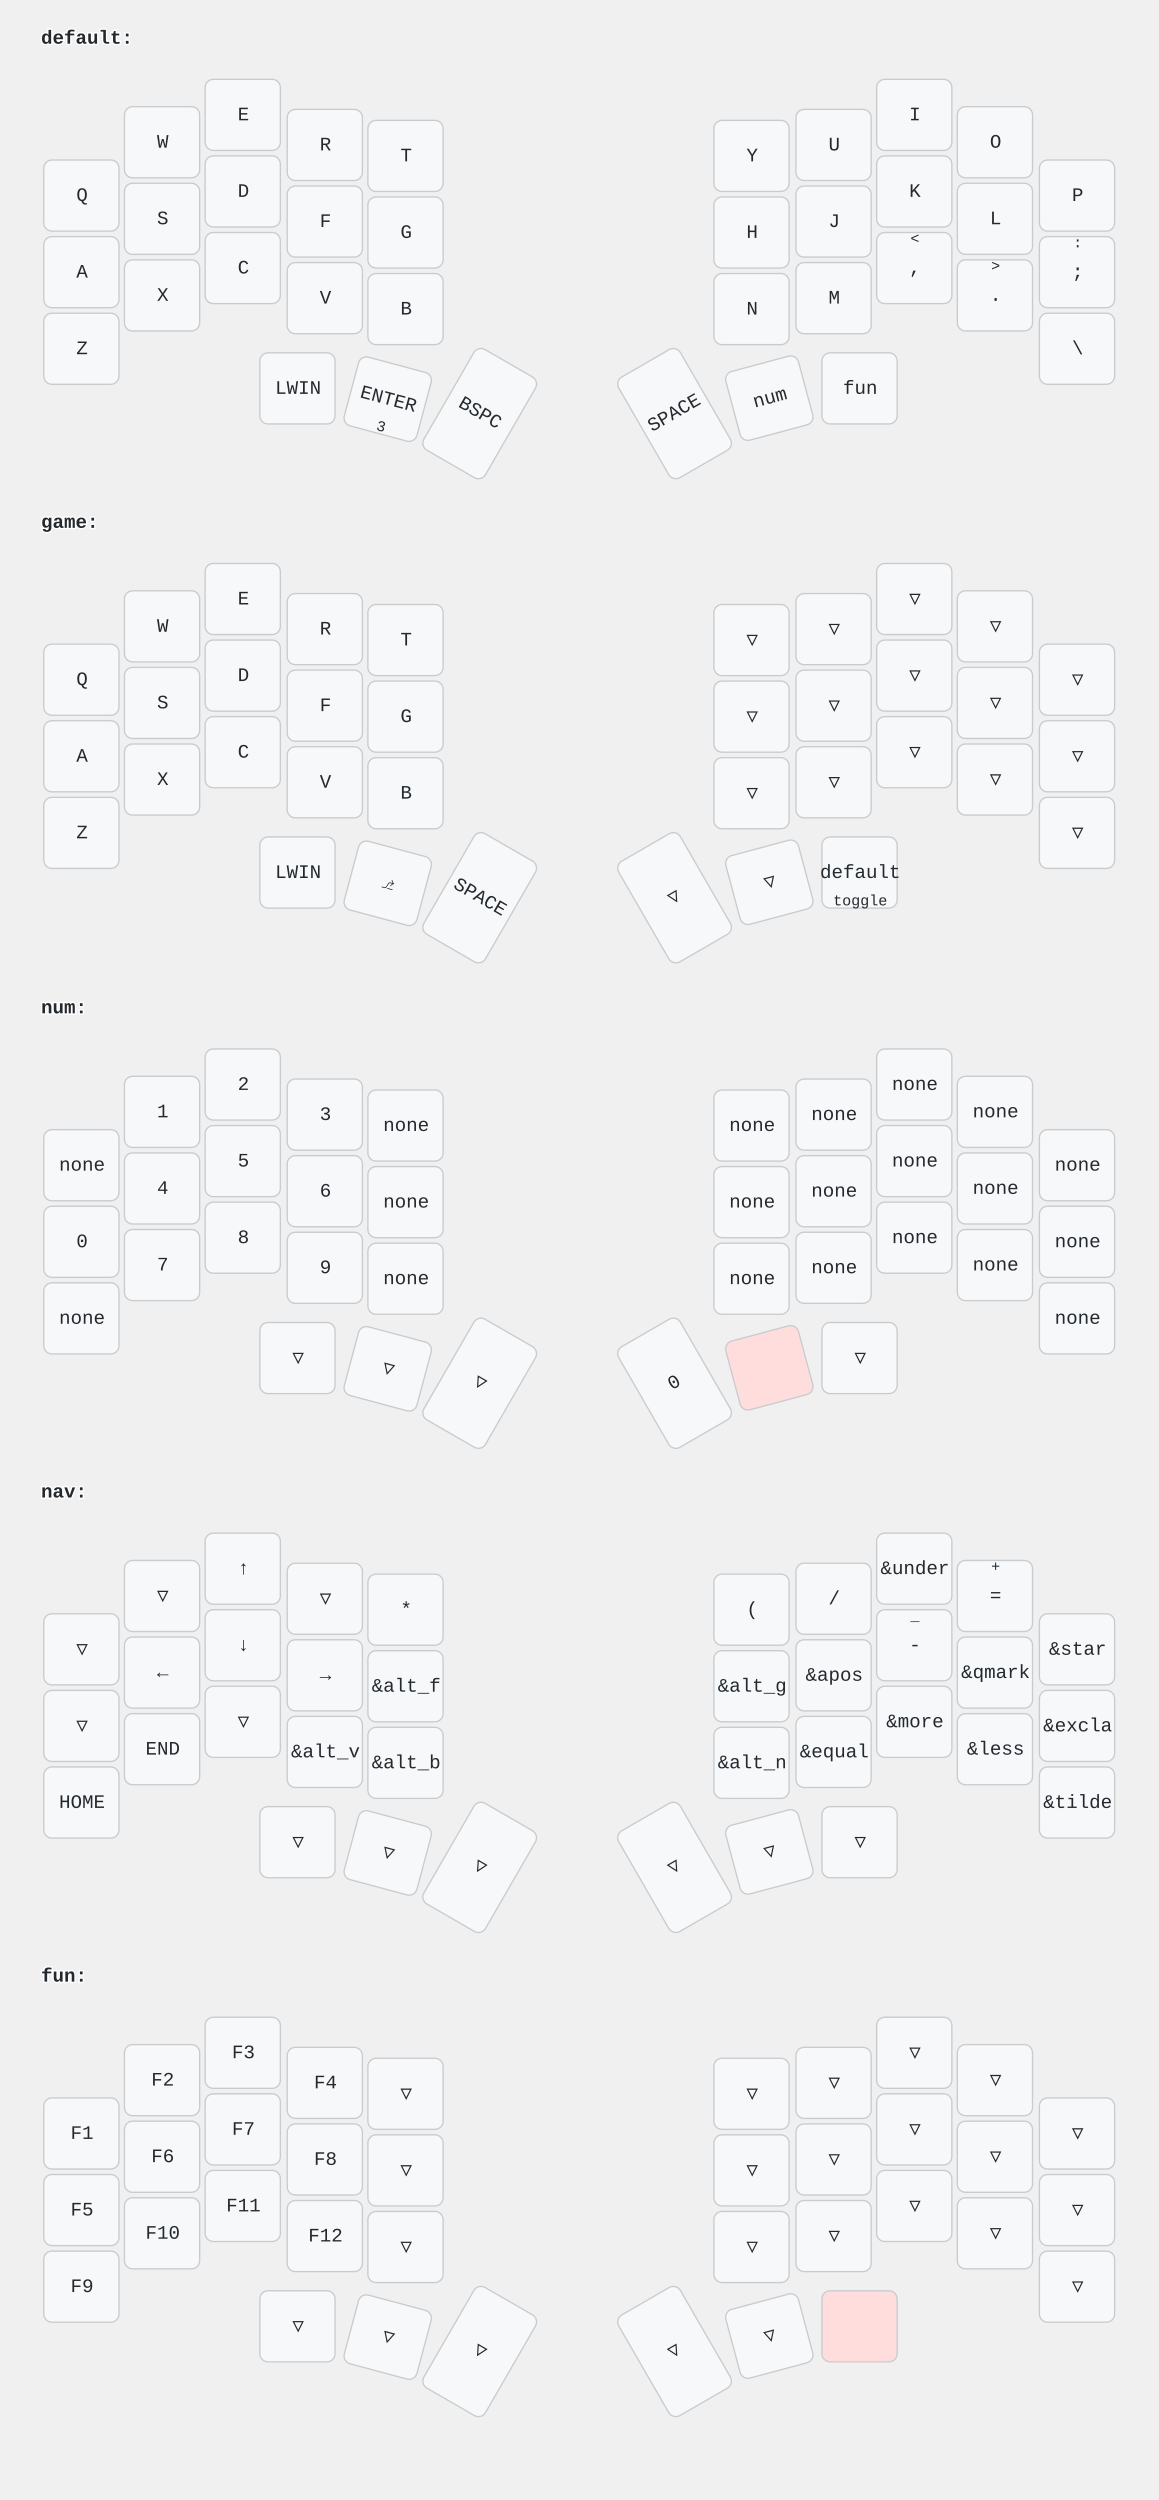
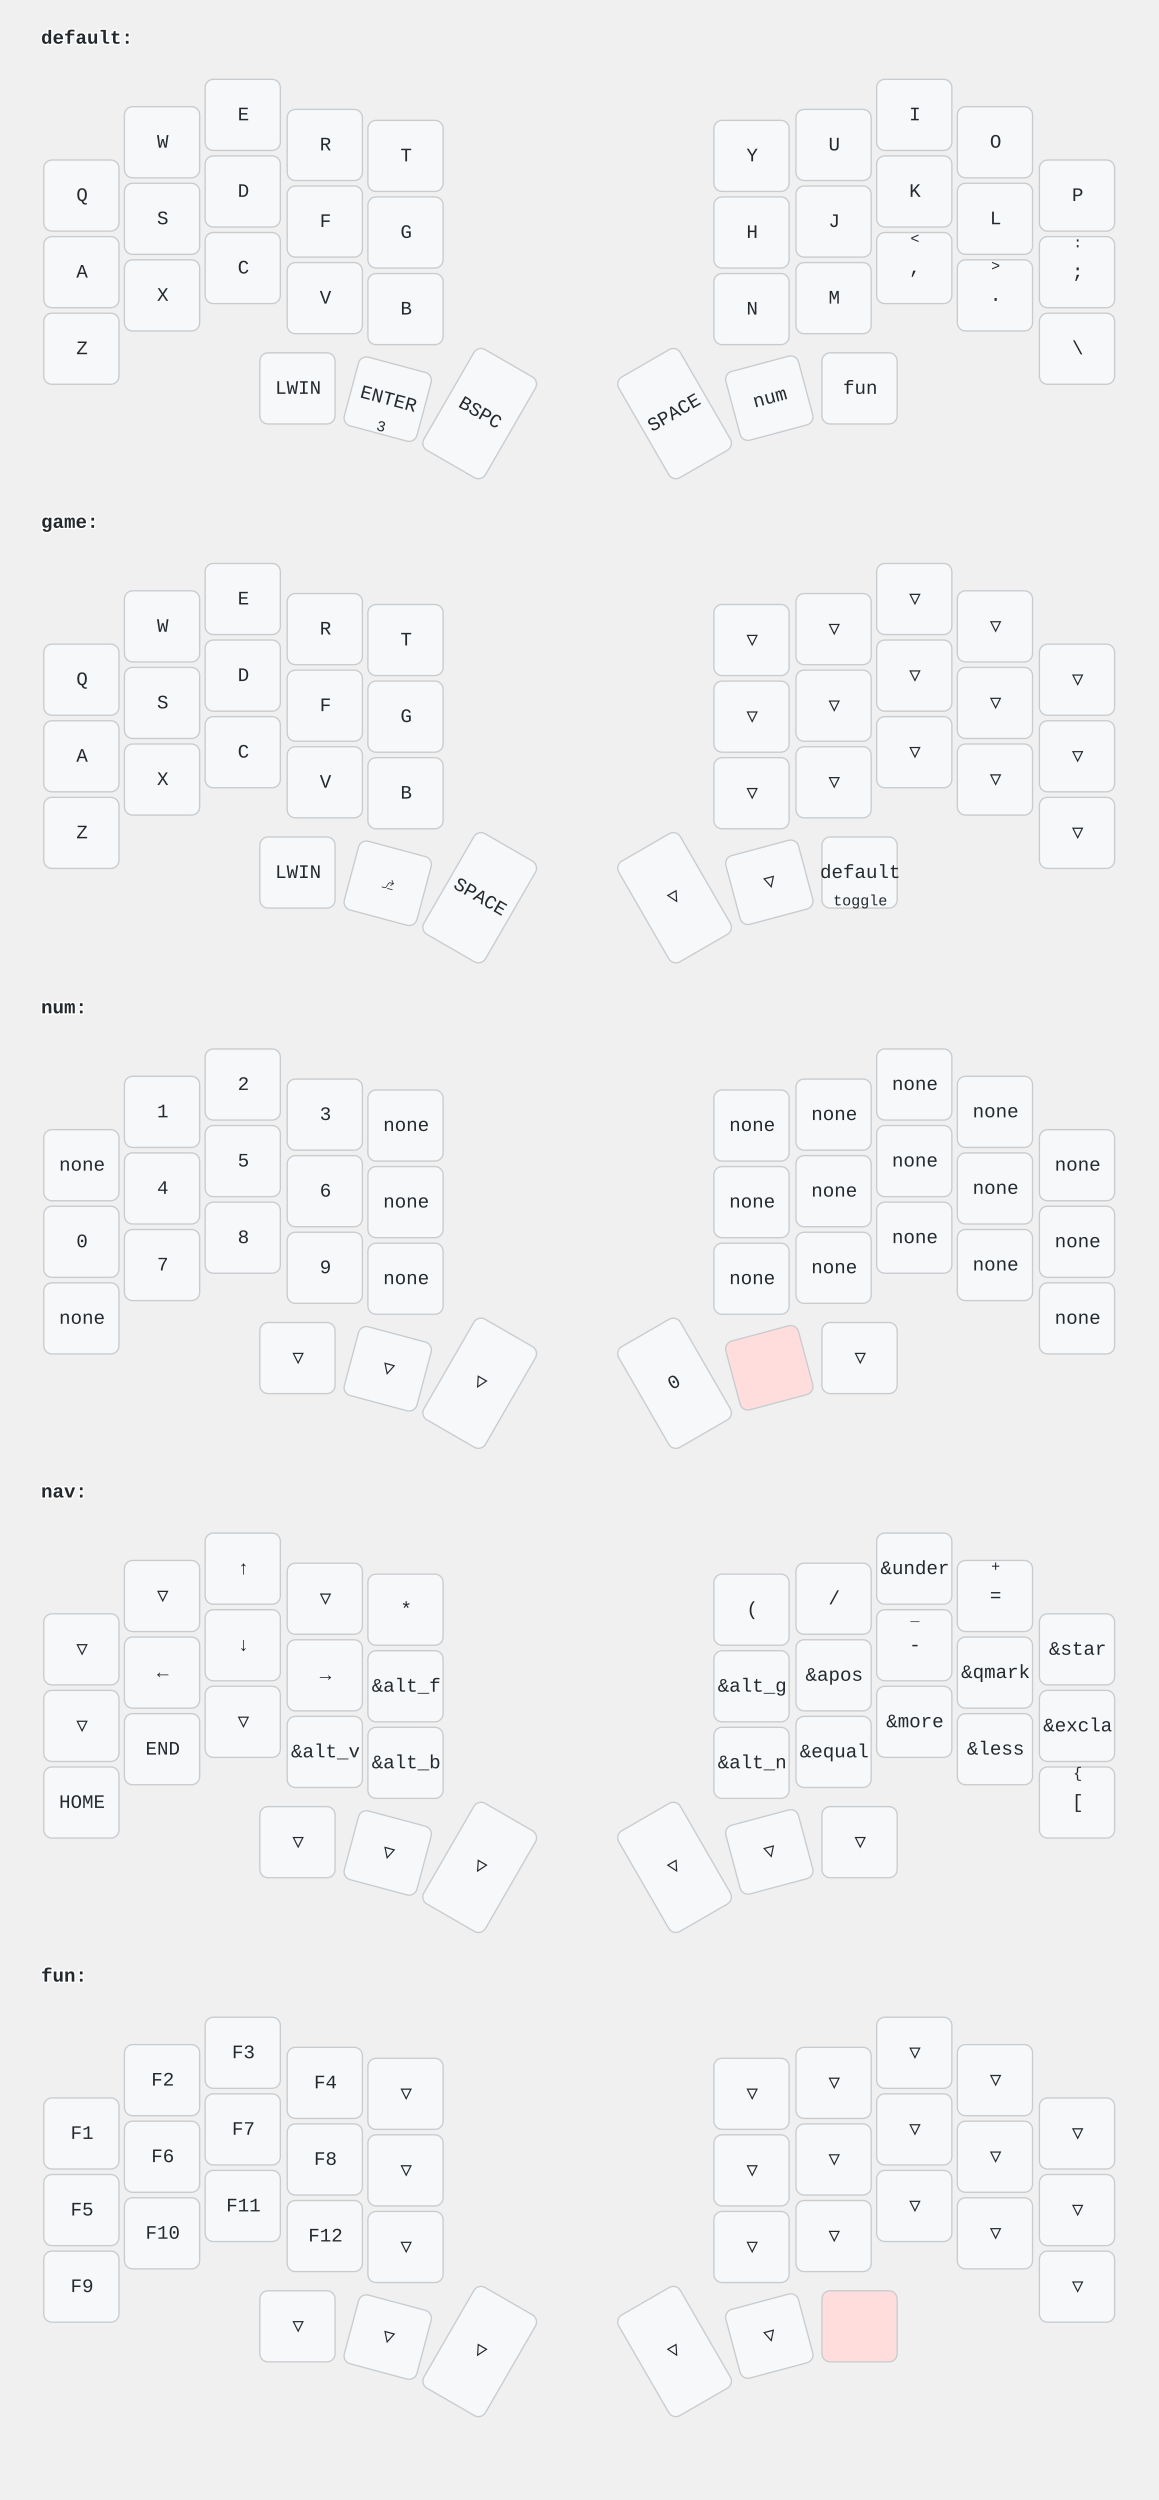
<svg xmlns="http://www.w3.org/2000/svg" width="847" height="1828" viewBox="0 0 847 1828" class="keymap">
  <style>/* font and background color specifications */
svg {
    font-family: SFMono-Regular,Consolas,Liberation Mono,Menlo,monospace;
    font-size: 14px;
    font-kerning: normal;
    text-rendering: optimizeLegibility;
    fill: #24292e;
}

/* default key styling */
rect {
    fill: #f6f8fa;
    stroke: #c9cccf;
    stroke-width: 1;
}

/* color accent for combo boxes */
rect.combo {
    fill: #cdf;
}

/* color accent for held keys */
rect.held, rect.combo.held {
    fill: #fdd;
}

/* color accent for ghost (optional) keys */
rect.ghost, rect.combo.ghost {
    fill: #ddd;
}

text {
    text-anchor: middle;
    dominant-baseline: middle;
}

/* styling for layer labels */
text.label {
    font-weight: bold;
    text-anchor: start;
    stroke: white;
    stroke-width: 2;
    paint-order: stroke;
}

/* styling for combo tap, and key hold/shifted label text */
text.combo, text.hold, text.shifted {
    font-size: 11px;
}

text.hold {
    text-anchor: middle;
    dominant-baseline: auto;
}

text.shifted {
    text-anchor: middle;
    dominant-baseline: hanging;
}

/* styling for hold/shifted label text in combo box */
text.combo.hold, text.combo.shifted {
    font-size: 8px;
}

/* styling for combo dendrons */
path {
    stroke-width: 1;
    stroke: gray;
    fill: none;
}
</style>
  <g transform="translate(30, 0)" class="layer-default">
    <text x="0" y="28" class="label" id="default">default:</text>
    <g transform="translate(0, 56)">
      <g transform="translate(30, 87)" class="key keypos-0">
        <rect rx="6" ry="6" x="-28" y="-26" width="55" height="52" class="key" />
        <text x="0" y="0" class="key tap">Q</text>
      </g>
      <g transform="translate(89, 48)" class="key keypos-1">
        <rect rx="6" ry="6" x="-28" y="-26" width="55" height="52" class="key" />
        <text x="0" y="0" class="key tap">W</text>
      </g>
      <g transform="translate(148, 28)" class="key keypos-2">
        <rect rx="6" ry="6" x="-28" y="-26" width="55" height="52" class="key" />
        <text x="0" y="0" class="key tap">E</text>
      </g>
      <g transform="translate(208, 50)" class="key keypos-3">
        <rect rx="6" ry="6" x="-28" y="-26" width="55" height="52" class="key" />
        <text x="0" y="0" class="key tap">R</text>
      </g>
      <g transform="translate(267, 58)" class="key keypos-4">
        <rect rx="6" ry="6" x="-28" y="-26" width="55" height="52" class="key" />
        <text x="0" y="0" class="key tap">T</text>
      </g>
      <g transform="translate(520, 58)" class="key keypos-5">
        <rect rx="6" ry="6" x="-28" y="-26" width="55" height="52" class="key" />
        <text x="0" y="0" class="key tap">Y</text>
      </g>
      <g transform="translate(580, 50)" class="key keypos-6">
        <rect rx="6" ry="6" x="-28" y="-26" width="55" height="52" class="key" />
        <text x="0" y="0" class="key tap">U</text>
      </g>
      <g transform="translate(639, 28)" class="key keypos-7">
        <rect rx="6" ry="6" x="-28" y="-26" width="55" height="52" class="key" />
        <text x="0" y="0" class="key tap">I</text>
      </g>
      <g transform="translate(698, 48)" class="key keypos-8">
        <rect rx="6" ry="6" x="-28" y="-26" width="55" height="52" class="key" />
        <text x="0" y="0" class="key tap">O</text>
      </g>
      <g transform="translate(758, 87)" class="key keypos-9">
        <rect rx="6" ry="6" x="-28" y="-26" width="55" height="52" class="key" />
        <text x="0" y="0" class="key tap">P</text>
      </g>
      <g transform="translate(30, 143)" class="key keypos-10">
        <rect rx="6" ry="6" x="-28" y="-26" width="55" height="52" class="key" />
        <text x="0" y="0" class="key tap">A</text>
      </g>
      <g transform="translate(89, 104)" class="key keypos-11">
        <rect rx="6" ry="6" x="-28" y="-26" width="55" height="52" class="key" />
        <text x="0" y="0" class="key tap">S</text>
      </g>
      <g transform="translate(148, 84)" class="key keypos-12">
        <rect rx="6" ry="6" x="-28" y="-26" width="55" height="52" class="key" />
        <text x="0" y="0" class="key tap">D</text>
      </g>
      <g transform="translate(208, 106)" class="key keypos-13">
        <rect rx="6" ry="6" x="-28" y="-26" width="55" height="52" class="key" />
        <text x="0" y="0" class="key tap">F</text>
      </g>
      <g transform="translate(267, 114)" class="key keypos-14">
        <rect rx="6" ry="6" x="-28" y="-26" width="55" height="52" class="key" />
        <text x="0" y="0" class="key tap">G</text>
      </g>
      <g transform="translate(520, 114)" class="key keypos-15">
        <rect rx="6" ry="6" x="-28" y="-26" width="55" height="52" class="key" />
        <text x="0" y="0" class="key tap">H</text>
      </g>
      <g transform="translate(580, 106)" class="key keypos-16">
        <rect rx="6" ry="6" x="-28" y="-26" width="55" height="52" class="key" />
        <text x="0" y="0" class="key tap">J</text>
      </g>
      <g transform="translate(639, 84)" class="key keypos-17">
        <rect rx="6" ry="6" x="-28" y="-26" width="55" height="52" class="key" />
        <text x="0" y="0" class="key tap">K</text>
      </g>
      <g transform="translate(698, 104)" class="key keypos-18">
        <rect rx="6" ry="6" x="-28" y="-26" width="55" height="52" class="key" />
        <text x="0" y="0" class="key tap">L</text>
      </g>
      <g transform="translate(758, 143)" class="key keypos-19">
        <rect rx="6" ry="6" x="-28" y="-26" width="55" height="52" class="key" />
        <text x="0" y="0" class="key tap">;</text>
        <text x="0" y="-24" class="key shifted">:</text>
      </g>
      <g transform="translate(30, 199)" class="key keypos-20">
        <rect rx="6" ry="6" x="-28" y="-26" width="55" height="52" class="key" />
        <text x="0" y="0" class="key tap">Z</text>
      </g>
      <g transform="translate(89, 160)" class="key keypos-21">
        <rect rx="6" ry="6" x="-28" y="-26" width="55" height="52" class="key" />
        <text x="0" y="0" class="key tap">X</text>
      </g>
      <g transform="translate(148, 140)" class="key keypos-22">
        <rect rx="6" ry="6" x="-28" y="-26" width="55" height="52" class="key" />
        <text x="0" y="0" class="key tap">C</text>
      </g>
      <g transform="translate(208, 162)" class="key keypos-23">
        <rect rx="6" ry="6" x="-28" y="-26" width="55" height="52" class="key" />
        <text x="0" y="0" class="key tap">V</text>
      </g>
      <g transform="translate(267, 170)" class="key keypos-24">
        <rect rx="6" ry="6" x="-28" y="-26" width="55" height="52" class="key" />
        <text x="0" y="0" class="key tap">B</text>
      </g>
      <g transform="translate(520, 170)" class="key keypos-25">
        <rect rx="6" ry="6" x="-28" y="-26" width="55" height="52" class="key" />
        <text x="0" y="0" class="key tap">N</text>
      </g>
      <g transform="translate(580, 162)" class="key keypos-26">
        <rect rx="6" ry="6" x="-28" y="-26" width="55" height="52" class="key" />
        <text x="0" y="0" class="key tap">M</text>
      </g>
      <g transform="translate(639, 140)" class="key keypos-27">
        <rect rx="6" ry="6" x="-28" y="-26" width="55" height="52" class="key" />
        <text x="0" y="0" class="key tap">,</text>
        <text x="0" y="-24" class="key shifted">&lt;</text>
      </g>
      <g transform="translate(698, 160)" class="key keypos-28">
        <rect rx="6" ry="6" x="-28" y="-26" width="55" height="52" class="key" />
        <text x="0" y="0" class="key tap">.</text>
        <text x="0" y="-24" class="key shifted">&gt;</text>
      </g>
      <g transform="translate(758, 199)" class="key keypos-29">
        <rect rx="6" ry="6" x="-28" y="-26" width="55" height="52" class="key" />
        <text x="0" y="0" class="key tap">\</text>
      </g>
      <g transform="translate(188, 228)" class="key keypos-30">
        <rect rx="6" ry="6" x="-28" y="-26" width="55" height="52" class="key" />
        <text x="0" y="0" class="key tap">LWIN</text>
      </g>
      <g transform="translate(254, 236) rotate(15.0)" class="key keypos-31">
        <rect rx="6" ry="6" x="-28" y="-26" width="55" height="52" class="key" />
        <text x="0" y="0" class="key tap">ENTER</text>
        <text x="0" y="24" class="key hold">3</text>
      </g>
      <g transform="translate(321, 246) rotate(30.0)" class="key keypos-32">
        <rect rx="6" ry="6" x="-26" y="-42" width="52" height="85" class="key" />
        <text x="0" y="0" class="key tap">BSPC</text>
      </g>
      <g transform="translate(463, 246) rotate(-30.0)" class="key keypos-33">
        <rect rx="6" ry="6" x="-26" y="-42" width="52" height="85" class="key" />
        <text x="0" y="0" class="key tap">SPACE</text>
      </g>
      <g transform="translate(533, 235) rotate(-15.0)" class="key keypos-34">
        <rect rx="6" ry="6" x="-28" y="-26" width="55" height="52" class="key" />
        <a href="#num">
          <text x="0" y="0" class="key tap layer-activator">num</text>
        </a>
      </g>
      <g transform="translate(599, 228)" class="key keypos-35">
        <rect rx="6" ry="6" x="-28" y="-26" width="55" height="52" class="key" />
        <a href="#fun">
          <text x="0" y="0" class="key tap layer-activator">fun</text>
        </a>
      </g>
    </g>
  </g>
  <g transform="translate(30, 354)" class="layer-game">
    <text x="0" y="28" class="label" id="game">game:</text>
    <g transform="translate(0, 56)">
      <g transform="translate(30, 87)" class="key keypos-0">
        <rect rx="6" ry="6" x="-28" y="-26" width="55" height="52" class="key" />
        <text x="0" y="0" class="key tap">Q</text>
      </g>
      <g transform="translate(89, 48)" class="key keypos-1">
        <rect rx="6" ry="6" x="-28" y="-26" width="55" height="52" class="key" />
        <text x="0" y="0" class="key tap">W</text>
      </g>
      <g transform="translate(148, 28)" class="key keypos-2">
        <rect rx="6" ry="6" x="-28" y="-26" width="55" height="52" class="key" />
        <text x="0" y="0" class="key tap">E</text>
      </g>
      <g transform="translate(208, 50)" class="key keypos-3">
        <rect rx="6" ry="6" x="-28" y="-26" width="55" height="52" class="key" />
        <text x="0" y="0" class="key tap">R</text>
      </g>
      <g transform="translate(267, 58)" class="key keypos-4">
        <rect rx="6" ry="6" x="-28" y="-26" width="55" height="52" class="key" />
        <text x="0" y="0" class="key tap">T</text>
      </g>
      <g transform="translate(520, 58)" class="key trans keypos-5">
        <rect rx="6" ry="6" x="-28" y="-26" width="55" height="52" class="key trans" />
        <text x="0" y="0" class="key trans tap">▽</text>
      </g>
      <g transform="translate(580, 50)" class="key trans keypos-6">
        <rect rx="6" ry="6" x="-28" y="-26" width="55" height="52" class="key trans" />
        <text x="0" y="0" class="key trans tap">▽</text>
      </g>
      <g transform="translate(639, 28)" class="key trans keypos-7">
        <rect rx="6" ry="6" x="-28" y="-26" width="55" height="52" class="key trans" />
        <text x="0" y="0" class="key trans tap">▽</text>
      </g>
      <g transform="translate(698, 48)" class="key trans keypos-8">
        <rect rx="6" ry="6" x="-28" y="-26" width="55" height="52" class="key trans" />
        <text x="0" y="0" class="key trans tap">▽</text>
      </g>
      <g transform="translate(758, 87)" class="key trans keypos-9">
        <rect rx="6" ry="6" x="-28" y="-26" width="55" height="52" class="key trans" />
        <text x="0" y="0" class="key trans tap">▽</text>
      </g>
      <g transform="translate(30, 143)" class="key keypos-10">
        <rect rx="6" ry="6" x="-28" y="-26" width="55" height="52" class="key" />
        <text x="0" y="0" class="key tap">A</text>
      </g>
      <g transform="translate(89, 104)" class="key keypos-11">
        <rect rx="6" ry="6" x="-28" y="-26" width="55" height="52" class="key" />
        <text x="0" y="0" class="key tap">S</text>
      </g>
      <g transform="translate(148, 84)" class="key keypos-12">
        <rect rx="6" ry="6" x="-28" y="-26" width="55" height="52" class="key" />
        <text x="0" y="0" class="key tap">D</text>
      </g>
      <g transform="translate(208, 106)" class="key keypos-13">
        <rect rx="6" ry="6" x="-28" y="-26" width="55" height="52" class="key" />
        <text x="0" y="0" class="key tap">F</text>
      </g>
      <g transform="translate(267, 114)" class="key keypos-14">
        <rect rx="6" ry="6" x="-28" y="-26" width="55" height="52" class="key" />
        <text x="0" y="0" class="key tap">G</text>
      </g>
      <g transform="translate(520, 114)" class="key trans keypos-15">
        <rect rx="6" ry="6" x="-28" y="-26" width="55" height="52" class="key trans" />
        <text x="0" y="0" class="key trans tap">▽</text>
      </g>
      <g transform="translate(580, 106)" class="key trans keypos-16">
        <rect rx="6" ry="6" x="-28" y="-26" width="55" height="52" class="key trans" />
        <text x="0" y="0" class="key trans tap">▽</text>
      </g>
      <g transform="translate(639, 84)" class="key trans keypos-17">
        <rect rx="6" ry="6" x="-28" y="-26" width="55" height="52" class="key trans" />
        <text x="0" y="0" class="key trans tap">▽</text>
      </g>
      <g transform="translate(698, 104)" class="key trans keypos-18">
        <rect rx="6" ry="6" x="-28" y="-26" width="55" height="52" class="key trans" />
        <text x="0" y="0" class="key trans tap">▽</text>
      </g>
      <g transform="translate(758, 143)" class="key trans keypos-19">
        <rect rx="6" ry="6" x="-28" y="-26" width="55" height="52" class="key trans" />
        <text x="0" y="0" class="key trans tap">▽</text>
      </g>
      <g transform="translate(30, 199)" class="key keypos-20">
        <rect rx="6" ry="6" x="-28" y="-26" width="55" height="52" class="key" />
        <text x="0" y="0" class="key tap">Z</text>
      </g>
      <g transform="translate(89, 160)" class="key keypos-21">
        <rect rx="6" ry="6" x="-28" y="-26" width="55" height="52" class="key" />
        <text x="0" y="0" class="key tap">X</text>
      </g>
      <g transform="translate(148, 140)" class="key keypos-22">
        <rect rx="6" ry="6" x="-28" y="-26" width="55" height="52" class="key" />
        <text x="0" y="0" class="key tap">C</text>
      </g>
      <g transform="translate(208, 162)" class="key keypos-23">
        <rect rx="6" ry="6" x="-28" y="-26" width="55" height="52" class="key" />
        <text x="0" y="0" class="key tap">V</text>
      </g>
      <g transform="translate(267, 170)" class="key keypos-24">
        <rect rx="6" ry="6" x="-28" y="-26" width="55" height="52" class="key" />
        <text x="0" y="0" class="key tap">B</text>
      </g>
      <g transform="translate(520, 170)" class="key trans keypos-25">
        <rect rx="6" ry="6" x="-28" y="-26" width="55" height="52" class="key trans" />
        <text x="0" y="0" class="key trans tap">▽</text>
      </g>
      <g transform="translate(580, 162)" class="key trans keypos-26">
        <rect rx="6" ry="6" x="-28" y="-26" width="55" height="52" class="key trans" />
        <text x="0" y="0" class="key trans tap">▽</text>
      </g>
      <g transform="translate(639, 140)" class="key trans keypos-27">
        <rect rx="6" ry="6" x="-28" y="-26" width="55" height="52" class="key trans" />
        <text x="0" y="0" class="key trans tap">▽</text>
      </g>
      <g transform="translate(698, 160)" class="key trans keypos-28">
        <rect rx="6" ry="6" x="-28" y="-26" width="55" height="52" class="key trans" />
        <text x="0" y="0" class="key trans tap">▽</text>
      </g>
      <g transform="translate(758, 199)" class="key trans keypos-29">
        <rect rx="6" ry="6" x="-28" y="-26" width="55" height="52" class="key trans" />
        <text x="0" y="0" class="key trans tap">▽</text>
      </g>
      <g transform="translate(188, 228)" class="key keypos-30">
        <rect rx="6" ry="6" x="-28" y="-26" width="55" height="52" class="key" />
        <text x="0" y="0" class="key tap">LWIN</text>
      </g>
      <g transform="translate(254, 236) rotate(15.0)" class="key keypos-31">
        <rect rx="6" ry="6" x="-28" y="-26" width="55" height="52" class="key" />
        <text x="0" y="0" class="key tap">⎇</text>
      </g>
      <g transform="translate(321, 246) rotate(30.0)" class="key keypos-32">
        <rect rx="6" ry="6" x="-26" y="-42" width="52" height="85" class="key" />
        <text x="0" y="0" class="key tap">SPACE</text>
      </g>
      <g transform="translate(463, 246) rotate(-30.0)" class="key trans keypos-33">
        <rect rx="6" ry="6" x="-26" y="-42" width="52" height="85" class="key trans" />
        <text x="0" y="0" class="key trans tap">▽</text>
      </g>
      <g transform="translate(533, 235) rotate(-15.0)" class="key trans keypos-34">
        <rect rx="6" ry="6" x="-28" y="-26" width="55" height="52" class="key trans" />
        <text x="0" y="0" class="key trans tap">▽</text>
      </g>
      <g transform="translate(599, 228)" class="key keypos-35">
        <rect rx="6" ry="6" x="-28" y="-26" width="55" height="52" class="key" />
        <a href="#default">
          <text x="0" y="0" class="key tap layer-activator">default</text>
        </a>
        <text x="0" y="24" class="key hold">toggle</text>
      </g>
    </g>
  </g>
  <g transform="translate(30, 709)" class="layer-num">
    <text x="0" y="28" class="label" id="num">num:</text>
    <g transform="translate(0, 56)">
      <g transform="translate(30, 87)" class="key keypos-0">
        <rect rx="6" ry="6" x="-28" y="-26" width="55" height="52" class="key" />
        <text x="0" y="0" class="key tap">none</text>
      </g>
      <g transform="translate(89, 48)" class="key keypos-1">
        <rect rx="6" ry="6" x="-28" y="-26" width="55" height="52" class="key" />
        <text x="0" y="0" class="key tap">1</text>
      </g>
      <g transform="translate(148, 28)" class="key keypos-2">
        <rect rx="6" ry="6" x="-28" y="-26" width="55" height="52" class="key" />
        <text x="0" y="0" class="key tap">2</text>
      </g>
      <g transform="translate(208, 50)" class="key keypos-3">
        <rect rx="6" ry="6" x="-28" y="-26" width="55" height="52" class="key" />
        <text x="0" y="0" class="key tap">3</text>
      </g>
      <g transform="translate(267, 58)" class="key keypos-4">
        <rect rx="6" ry="6" x="-28" y="-26" width="55" height="52" class="key" />
        <text x="0" y="0" class="key tap">none</text>
      </g>
      <g transform="translate(520, 58)" class="key keypos-5">
        <rect rx="6" ry="6" x="-28" y="-26" width="55" height="52" class="key" />
        <text x="0" y="0" class="key tap">none</text>
      </g>
      <g transform="translate(580, 50)" class="key keypos-6">
        <rect rx="6" ry="6" x="-28" y="-26" width="55" height="52" class="key" />
        <text x="0" y="0" class="key tap">none</text>
      </g>
      <g transform="translate(639, 28)" class="key keypos-7">
        <rect rx="6" ry="6" x="-28" y="-26" width="55" height="52" class="key" />
        <text x="0" y="0" class="key tap">none</text>
      </g>
      <g transform="translate(698, 48)" class="key keypos-8">
        <rect rx="6" ry="6" x="-28" y="-26" width="55" height="52" class="key" />
        <text x="0" y="0" class="key tap">none</text>
      </g>
      <g transform="translate(758, 87)" class="key keypos-9">
        <rect rx="6" ry="6" x="-28" y="-26" width="55" height="52" class="key" />
        <text x="0" y="0" class="key tap">none</text>
      </g>
      <g transform="translate(30, 143)" class="key keypos-10">
        <rect rx="6" ry="6" x="-28" y="-26" width="55" height="52" class="key" />
        <text x="0" y="0" class="key tap">0</text>
      </g>
      <g transform="translate(89, 104)" class="key keypos-11">
        <rect rx="6" ry="6" x="-28" y="-26" width="55" height="52" class="key" />
        <text x="0" y="0" class="key tap">4</text>
      </g>
      <g transform="translate(148, 84)" class="key keypos-12">
        <rect rx="6" ry="6" x="-28" y="-26" width="55" height="52" class="key" />
        <text x="0" y="0" class="key tap">5</text>
      </g>
      <g transform="translate(208, 106)" class="key keypos-13">
        <rect rx="6" ry="6" x="-28" y="-26" width="55" height="52" class="key" />
        <text x="0" y="0" class="key tap">6</text>
      </g>
      <g transform="translate(267, 114)" class="key keypos-14">
        <rect rx="6" ry="6" x="-28" y="-26" width="55" height="52" class="key" />
        <text x="0" y="0" class="key tap">none</text>
      </g>
      <g transform="translate(520, 114)" class="key keypos-15">
        <rect rx="6" ry="6" x="-28" y="-26" width="55" height="52" class="key" />
        <text x="0" y="0" class="key tap">none</text>
      </g>
      <g transform="translate(580, 106)" class="key keypos-16">
        <rect rx="6" ry="6" x="-28" y="-26" width="55" height="52" class="key" />
        <text x="0" y="0" class="key tap">none</text>
      </g>
      <g transform="translate(639, 84)" class="key keypos-17">
        <rect rx="6" ry="6" x="-28" y="-26" width="55" height="52" class="key" />
        <text x="0" y="0" class="key tap">none</text>
      </g>
      <g transform="translate(698, 104)" class="key keypos-18">
        <rect rx="6" ry="6" x="-28" y="-26" width="55" height="52" class="key" />
        <text x="0" y="0" class="key tap">none</text>
      </g>
      <g transform="translate(758, 143)" class="key keypos-19">
        <rect rx="6" ry="6" x="-28" y="-26" width="55" height="52" class="key" />
        <text x="0" y="0" class="key tap">none</text>
      </g>
      <g transform="translate(30, 199)" class="key keypos-20">
        <rect rx="6" ry="6" x="-28" y="-26" width="55" height="52" class="key" />
        <text x="0" y="0" class="key tap">none</text>
      </g>
      <g transform="translate(89, 160)" class="key keypos-21">
        <rect rx="6" ry="6" x="-28" y="-26" width="55" height="52" class="key" />
        <text x="0" y="0" class="key tap">7</text>
      </g>
      <g transform="translate(148, 140)" class="key keypos-22">
        <rect rx="6" ry="6" x="-28" y="-26" width="55" height="52" class="key" />
        <text x="0" y="0" class="key tap">8</text>
      </g>
      <g transform="translate(208, 162)" class="key keypos-23">
        <rect rx="6" ry="6" x="-28" y="-26" width="55" height="52" class="key" />
        <text x="0" y="0" class="key tap">9</text>
      </g>
      <g transform="translate(267, 170)" class="key keypos-24">
        <rect rx="6" ry="6" x="-28" y="-26" width="55" height="52" class="key" />
        <text x="0" y="0" class="key tap">none</text>
      </g>
      <g transform="translate(520, 170)" class="key keypos-25">
        <rect rx="6" ry="6" x="-28" y="-26" width="55" height="52" class="key" />
        <text x="0" y="0" class="key tap">none</text>
      </g>
      <g transform="translate(580, 162)" class="key keypos-26">
        <rect rx="6" ry="6" x="-28" y="-26" width="55" height="52" class="key" />
        <text x="0" y="0" class="key tap">none</text>
      </g>
      <g transform="translate(639, 140)" class="key keypos-27">
        <rect rx="6" ry="6" x="-28" y="-26" width="55" height="52" class="key" />
        <text x="0" y="0" class="key tap">none</text>
      </g>
      <g transform="translate(698, 160)" class="key keypos-28">
        <rect rx="6" ry="6" x="-28" y="-26" width="55" height="52" class="key" />
        <text x="0" y="0" class="key tap">none</text>
      </g>
      <g transform="translate(758, 199)" class="key keypos-29">
        <rect rx="6" ry="6" x="-28" y="-26" width="55" height="52" class="key" />
        <text x="0" y="0" class="key tap">none</text>
      </g>
      <g transform="translate(188, 228)" class="key trans keypos-30">
        <rect rx="6" ry="6" x="-28" y="-26" width="55" height="52" class="key trans" />
        <text x="0" y="0" class="key trans tap">▽</text>
      </g>
      <g transform="translate(254, 236) rotate(15.0)" class="key trans keypos-31">
        <rect rx="6" ry="6" x="-28" y="-26" width="55" height="52" class="key trans" />
        <text x="0" y="0" class="key trans tap">▽</text>
      </g>
      <g transform="translate(321, 246) rotate(30.0)" class="key trans keypos-32">
        <rect rx="6" ry="6" x="-26" y="-42" width="52" height="85" class="key trans" />
        <text x="0" y="0" class="key trans tap">▽</text>
      </g>
      <g transform="translate(463, 246) rotate(-30.0)" class="key keypos-33">
        <rect rx="6" ry="6" x="-26" y="-42" width="52" height="85" class="key" />
        <text x="0" y="0" class="key tap">0</text>
      </g>
      <g transform="translate(533, 235) rotate(-15.0)" class="key held keypos-34">
        <rect rx="6" ry="6" x="-28" y="-26" width="55" height="52" class="key held" />
      </g>
      <g transform="translate(599, 228)" class="key trans keypos-35">
        <rect rx="6" ry="6" x="-28" y="-26" width="55" height="52" class="key trans" />
        <text x="0" y="0" class="key trans tap">▽</text>
      </g>
    </g>
  </g>
  <g transform="translate(30, 1063)" class="layer-nav">
    <text x="0" y="28" class="label" id="nav">nav:</text>
    <g transform="translate(0, 56)">
      <g transform="translate(30, 87)" class="key trans keypos-0">
        <rect rx="6" ry="6" x="-28" y="-26" width="55" height="52" class="key trans" />
        <text x="0" y="0" class="key trans tap">▽</text>
      </g>
      <g transform="translate(89, 48)" class="key trans keypos-1">
        <rect rx="6" ry="6" x="-28" y="-26" width="55" height="52" class="key trans" />
        <text x="0" y="0" class="key trans tap">▽</text>
      </g>
      <g transform="translate(148, 28)" class="key keypos-2">
        <rect rx="6" ry="6" x="-28" y="-26" width="55" height="52" class="key" />
        <text x="0" y="0" class="key tap">↑</text>
      </g>
      <g transform="translate(208, 50)" class="key trans keypos-3">
        <rect rx="6" ry="6" x="-28" y="-26" width="55" height="52" class="key trans" />
        <text x="0" y="0" class="key trans tap">▽</text>
      </g>
      <g transform="translate(267, 58)" class="key keypos-4">
        <rect rx="6" ry="6" x="-28" y="-26" width="55" height="52" class="key" />
        <text x="0" y="0" class="key tap">*</text>
      </g>
      <g transform="translate(520, 58)" class="key keypos-5">
        <rect rx="6" ry="6" x="-28" y="-26" width="55" height="52" class="key" />
        <text x="0" y="0" class="key tap">(</text>
      </g>
      <g transform="translate(580, 50)" class="key keypos-6">
        <rect rx="6" ry="6" x="-28" y="-26" width="55" height="52" class="key" />
        <text x="0" y="0" class="key tap">/</text>
      </g>
      <g transform="translate(639, 28)" class="key keypos-7">
        <rect rx="6" ry="6" x="-28" y="-26" width="55" height="52" class="key" />
        <text x="0" y="0" class="key tap">&amp;under</text>
      </g>
      <g transform="translate(698, 48)" class="key keypos-8">
        <rect rx="6" ry="6" x="-28" y="-26" width="55" height="52" class="key" />
        <text x="0" y="0" class="key tap">=</text>
        <text x="0" y="-24" class="key shifted">+</text>
      </g>
      <g transform="translate(758, 87)" class="key keypos-9">
        <rect rx="6" ry="6" x="-28" y="-26" width="55" height="52" class="key" />
        <text x="0" y="0" class="key tap">&amp;star</text>
      </g>
      <g transform="translate(30, 143)" class="key trans keypos-10">
        <rect rx="6" ry="6" x="-28" y="-26" width="55" height="52" class="key trans" />
        <text x="0" y="0" class="key trans tap">▽</text>
      </g>
      <g transform="translate(89, 104)" class="key keypos-11">
        <rect rx="6" ry="6" x="-28" y="-26" width="55" height="52" class="key" />
        <text x="0" y="0" class="key tap">←</text>
      </g>
      <g transform="translate(148, 84)" class="key keypos-12">
        <rect rx="6" ry="6" x="-28" y="-26" width="55" height="52" class="key" />
        <text x="0" y="0" class="key tap">↓</text>
      </g>
      <g transform="translate(208, 106)" class="key keypos-13">
        <rect rx="6" ry="6" x="-28" y="-26" width="55" height="52" class="key" />
        <text x="0" y="0" class="key tap">→</text>
      </g>
      <g transform="translate(267, 114)" class="key keypos-14">
        <rect rx="6" ry="6" x="-28" y="-26" width="55" height="52" class="key" />
        <text x="0" y="0" class="key tap">&amp;alt_f</text>
      </g>
      <g transform="translate(520, 114)" class="key keypos-15">
        <rect rx="6" ry="6" x="-28" y="-26" width="55" height="52" class="key" />
        <text x="0" y="0" class="key tap">&amp;alt_g</text>
      </g>
      <g transform="translate(580, 106)" class="key keypos-16">
        <rect rx="6" ry="6" x="-28" y="-26" width="55" height="52" class="key" />
        <text x="0" y="0" class="key tap">&amp;apos</text>
      </g>
      <g transform="translate(639, 84)" class="key keypos-17">
        <rect rx="6" ry="6" x="-28" y="-26" width="55" height="52" class="key" />
        <text x="0" y="0" class="key tap">-</text>
        <text x="0" y="-24" class="key shifted">_</text>
      </g>
      <g transform="translate(698, 104)" class="key keypos-18">
        <rect rx="6" ry="6" x="-28" y="-26" width="55" height="52" class="key" />
        <text x="0" y="0" class="key tap">&amp;qmark</text>
      </g>
      <g transform="translate(758, 143)" class="key keypos-19">
        <rect rx="6" ry="6" x="-28" y="-26" width="55" height="52" class="key" />
        <text x="0" y="0" class="key tap">&amp;excla</text>
      </g>
      <g transform="translate(30, 199)" class="key keypos-20">
        <rect rx="6" ry="6" x="-28" y="-26" width="55" height="52" class="key" />
        <text x="0" y="0" class="key tap">HOME</text>
      </g>
      <g transform="translate(89, 160)" class="key keypos-21">
        <rect rx="6" ry="6" x="-28" y="-26" width="55" height="52" class="key" />
        <text x="0" y="0" class="key tap">END</text>
      </g>
      <g transform="translate(148, 140)" class="key trans keypos-22">
        <rect rx="6" ry="6" x="-28" y="-26" width="55" height="52" class="key trans" />
        <text x="0" y="0" class="key trans tap">▽</text>
      </g>
      <g transform="translate(208, 162)" class="key keypos-23">
        <rect rx="6" ry="6" x="-28" y="-26" width="55" height="52" class="key" />
        <text x="0" y="0" class="key tap">&amp;alt_v</text>
      </g>
      <g transform="translate(267, 170)" class="key keypos-24">
        <rect rx="6" ry="6" x="-28" y="-26" width="55" height="52" class="key" />
        <text x="0" y="0" class="key tap">&amp;alt_b</text>
      </g>
      <g transform="translate(520, 170)" class="key keypos-25">
        <rect rx="6" ry="6" x="-28" y="-26" width="55" height="52" class="key" />
        <text x="0" y="0" class="key tap">&amp;alt_n</text>
      </g>
      <g transform="translate(580, 162)" class="key keypos-26">
        <rect rx="6" ry="6" x="-28" y="-26" width="55" height="52" class="key" />
        <text x="0" y="0" class="key tap">&amp;equal</text>
      </g>
      <g transform="translate(639, 140)" class="key keypos-27">
        <rect rx="6" ry="6" x="-28" y="-26" width="55" height="52" class="key" />
        <text x="0" y="0" class="key tap">&amp;more</text>
      </g>
      <g transform="translate(698, 160)" class="key keypos-28">
        <rect rx="6" ry="6" x="-28" y="-26" width="55" height="52" class="key" />
        <text x="0" y="0" class="key tap">&amp;less</text>
      </g>
      <g transform="translate(758, 199)" class="key keypos-29">
        <rect rx="6" ry="6" x="-28" y="-26" width="55" height="52" class="key" />
-         <text x="0" y="0" class="key tap">&amp;tilde</text>
+         <text x="0" y="0" class="key tap">[</text>
+         <text x="0" y="-24" class="key shifted">{</text>
      </g>
      <g transform="translate(188, 228)" class="key trans keypos-30">
        <rect rx="6" ry="6" x="-28" y="-26" width="55" height="52" class="key trans" />
        <text x="0" y="0" class="key trans tap">▽</text>
      </g>
      <g transform="translate(254, 236) rotate(15.0)" class="key trans keypos-31">
        <rect rx="6" ry="6" x="-28" y="-26" width="55" height="52" class="key trans" />
        <text x="0" y="0" class="key trans tap">▽</text>
      </g>
      <g transform="translate(321, 246) rotate(30.0)" class="key trans keypos-32">
        <rect rx="6" ry="6" x="-26" y="-42" width="52" height="85" class="key trans" />
        <text x="0" y="0" class="key trans tap">▽</text>
      </g>
      <g transform="translate(463, 246) rotate(-30.0)" class="key trans keypos-33">
        <rect rx="6" ry="6" x="-26" y="-42" width="52" height="85" class="key trans" />
        <text x="0" y="0" class="key trans tap">▽</text>
      </g>
      <g transform="translate(533, 235) rotate(-15.0)" class="key trans keypos-34">
        <rect rx="6" ry="6" x="-28" y="-26" width="55" height="52" class="key trans" />
        <text x="0" y="0" class="key trans tap">▽</text>
      </g>
      <g transform="translate(599, 228)" class="key trans keypos-35">
        <rect rx="6" ry="6" x="-28" y="-26" width="55" height="52" class="key trans" />
        <text x="0" y="0" class="key trans tap">▽</text>
      </g>
    </g>
  </g>
  <g transform="translate(30, 1417)" class="layer-fun">
    <text x="0" y="28" class="label" id="fun">fun:</text>
    <g transform="translate(0, 56)">
      <g transform="translate(30, 87)" class="key keypos-0">
        <rect rx="6" ry="6" x="-28" y="-26" width="55" height="52" class="key" />
        <text x="0" y="0" class="key tap">F1</text>
      </g>
      <g transform="translate(89, 48)" class="key keypos-1">
        <rect rx="6" ry="6" x="-28" y="-26" width="55" height="52" class="key" />
        <text x="0" y="0" class="key tap">F2</text>
      </g>
      <g transform="translate(148, 28)" class="key keypos-2">
        <rect rx="6" ry="6" x="-28" y="-26" width="55" height="52" class="key" />
        <text x="0" y="0" class="key tap">F3</text>
      </g>
      <g transform="translate(208, 50)" class="key keypos-3">
        <rect rx="6" ry="6" x="-28" y="-26" width="55" height="52" class="key" />
        <text x="0" y="0" class="key tap">F4</text>
      </g>
      <g transform="translate(267, 58)" class="key trans keypos-4">
        <rect rx="6" ry="6" x="-28" y="-26" width="55" height="52" class="key trans" />
        <text x="0" y="0" class="key trans tap">▽</text>
      </g>
      <g transform="translate(520, 58)" class="key trans keypos-5">
        <rect rx="6" ry="6" x="-28" y="-26" width="55" height="52" class="key trans" />
        <text x="0" y="0" class="key trans tap">▽</text>
      </g>
      <g transform="translate(580, 50)" class="key trans keypos-6">
        <rect rx="6" ry="6" x="-28" y="-26" width="55" height="52" class="key trans" />
        <text x="0" y="0" class="key trans tap">▽</text>
      </g>
      <g transform="translate(639, 28)" class="key trans keypos-7">
        <rect rx="6" ry="6" x="-28" y="-26" width="55" height="52" class="key trans" />
        <text x="0" y="0" class="key trans tap">▽</text>
      </g>
      <g transform="translate(698, 48)" class="key trans keypos-8">
        <rect rx="6" ry="6" x="-28" y="-26" width="55" height="52" class="key trans" />
        <text x="0" y="0" class="key trans tap">▽</text>
      </g>
      <g transform="translate(758, 87)" class="key trans keypos-9">
        <rect rx="6" ry="6" x="-28" y="-26" width="55" height="52" class="key trans" />
        <text x="0" y="0" class="key trans tap">▽</text>
      </g>
      <g transform="translate(30, 143)" class="key keypos-10">
        <rect rx="6" ry="6" x="-28" y="-26" width="55" height="52" class="key" />
        <text x="0" y="0" class="key tap">F5</text>
      </g>
      <g transform="translate(89, 104)" class="key keypos-11">
        <rect rx="6" ry="6" x="-28" y="-26" width="55" height="52" class="key" />
        <text x="0" y="0" class="key tap">F6</text>
      </g>
      <g transform="translate(148, 84)" class="key keypos-12">
        <rect rx="6" ry="6" x="-28" y="-26" width="55" height="52" class="key" />
        <text x="0" y="0" class="key tap">F7</text>
      </g>
      <g transform="translate(208, 106)" class="key keypos-13">
        <rect rx="6" ry="6" x="-28" y="-26" width="55" height="52" class="key" />
        <text x="0" y="0" class="key tap">F8</text>
      </g>
      <g transform="translate(267, 114)" class="key trans keypos-14">
        <rect rx="6" ry="6" x="-28" y="-26" width="55" height="52" class="key trans" />
        <text x="0" y="0" class="key trans tap">▽</text>
      </g>
      <g transform="translate(520, 114)" class="key trans keypos-15">
        <rect rx="6" ry="6" x="-28" y="-26" width="55" height="52" class="key trans" />
        <text x="0" y="0" class="key trans tap">▽</text>
      </g>
      <g transform="translate(580, 106)" class="key trans keypos-16">
        <rect rx="6" ry="6" x="-28" y="-26" width="55" height="52" class="key trans" />
        <text x="0" y="0" class="key trans tap">▽</text>
      </g>
      <g transform="translate(639, 84)" class="key trans keypos-17">
        <rect rx="6" ry="6" x="-28" y="-26" width="55" height="52" class="key trans" />
        <text x="0" y="0" class="key trans tap">▽</text>
      </g>
      <g transform="translate(698, 104)" class="key trans keypos-18">
        <rect rx="6" ry="6" x="-28" y="-26" width="55" height="52" class="key trans" />
        <text x="0" y="0" class="key trans tap">▽</text>
      </g>
      <g transform="translate(758, 143)" class="key trans keypos-19">
        <rect rx="6" ry="6" x="-28" y="-26" width="55" height="52" class="key trans" />
        <text x="0" y="0" class="key trans tap">▽</text>
      </g>
      <g transform="translate(30, 199)" class="key keypos-20">
        <rect rx="6" ry="6" x="-28" y="-26" width="55" height="52" class="key" />
        <text x="0" y="0" class="key tap">F9</text>
      </g>
      <g transform="translate(89, 160)" class="key keypos-21">
        <rect rx="6" ry="6" x="-28" y="-26" width="55" height="52" class="key" />
        <text x="0" y="0" class="key tap">F10</text>
      </g>
      <g transform="translate(148, 140)" class="key keypos-22">
        <rect rx="6" ry="6" x="-28" y="-26" width="55" height="52" class="key" />
        <text x="0" y="0" class="key tap">F11</text>
      </g>
      <g transform="translate(208, 162)" class="key keypos-23">
        <rect rx="6" ry="6" x="-28" y="-26" width="55" height="52" class="key" />
        <text x="0" y="0" class="key tap">F12</text>
      </g>
      <g transform="translate(267, 170)" class="key trans keypos-24">
        <rect rx="6" ry="6" x="-28" y="-26" width="55" height="52" class="key trans" />
        <text x="0" y="0" class="key trans tap">▽</text>
      </g>
      <g transform="translate(520, 170)" class="key trans keypos-25">
        <rect rx="6" ry="6" x="-28" y="-26" width="55" height="52" class="key trans" />
        <text x="0" y="0" class="key trans tap">▽</text>
      </g>
      <g transform="translate(580, 162)" class="key trans keypos-26">
        <rect rx="6" ry="6" x="-28" y="-26" width="55" height="52" class="key trans" />
        <text x="0" y="0" class="key trans tap">▽</text>
      </g>
      <g transform="translate(639, 140)" class="key trans keypos-27">
        <rect rx="6" ry="6" x="-28" y="-26" width="55" height="52" class="key trans" />
        <text x="0" y="0" class="key trans tap">▽</text>
      </g>
      <g transform="translate(698, 160)" class="key trans keypos-28">
        <rect rx="6" ry="6" x="-28" y="-26" width="55" height="52" class="key trans" />
        <text x="0" y="0" class="key trans tap">▽</text>
      </g>
      <g transform="translate(758, 199)" class="key trans keypos-29">
        <rect rx="6" ry="6" x="-28" y="-26" width="55" height="52" class="key trans" />
        <text x="0" y="0" class="key trans tap">▽</text>
      </g>
      <g transform="translate(188, 228)" class="key trans keypos-30">
        <rect rx="6" ry="6" x="-28" y="-26" width="55" height="52" class="key trans" />
        <text x="0" y="0" class="key trans tap">▽</text>
      </g>
      <g transform="translate(254, 236) rotate(15.0)" class="key trans keypos-31">
        <rect rx="6" ry="6" x="-28" y="-26" width="55" height="52" class="key trans" />
        <text x="0" y="0" class="key trans tap">▽</text>
      </g>
      <g transform="translate(321, 246) rotate(30.0)" class="key trans keypos-32">
        <rect rx="6" ry="6" x="-26" y="-42" width="52" height="85" class="key trans" />
        <text x="0" y="0" class="key trans tap">▽</text>
      </g>
      <g transform="translate(463, 246) rotate(-30.0)" class="key trans keypos-33">
        <rect rx="6" ry="6" x="-26" y="-42" width="52" height="85" class="key trans" />
        <text x="0" y="0" class="key trans tap">▽</text>
      </g>
      <g transform="translate(533, 235) rotate(-15.0)" class="key trans keypos-34">
        <rect rx="6" ry="6" x="-28" y="-26" width="55" height="52" class="key trans" />
        <text x="0" y="0" class="key trans tap">▽</text>
      </g>
      <g transform="translate(599, 228)" class="key held keypos-35">
        <rect rx="6" ry="6" x="-28" y="-26" width="55" height="52" class="key held" />
      </g>
    </g>
  </g>
</svg>
